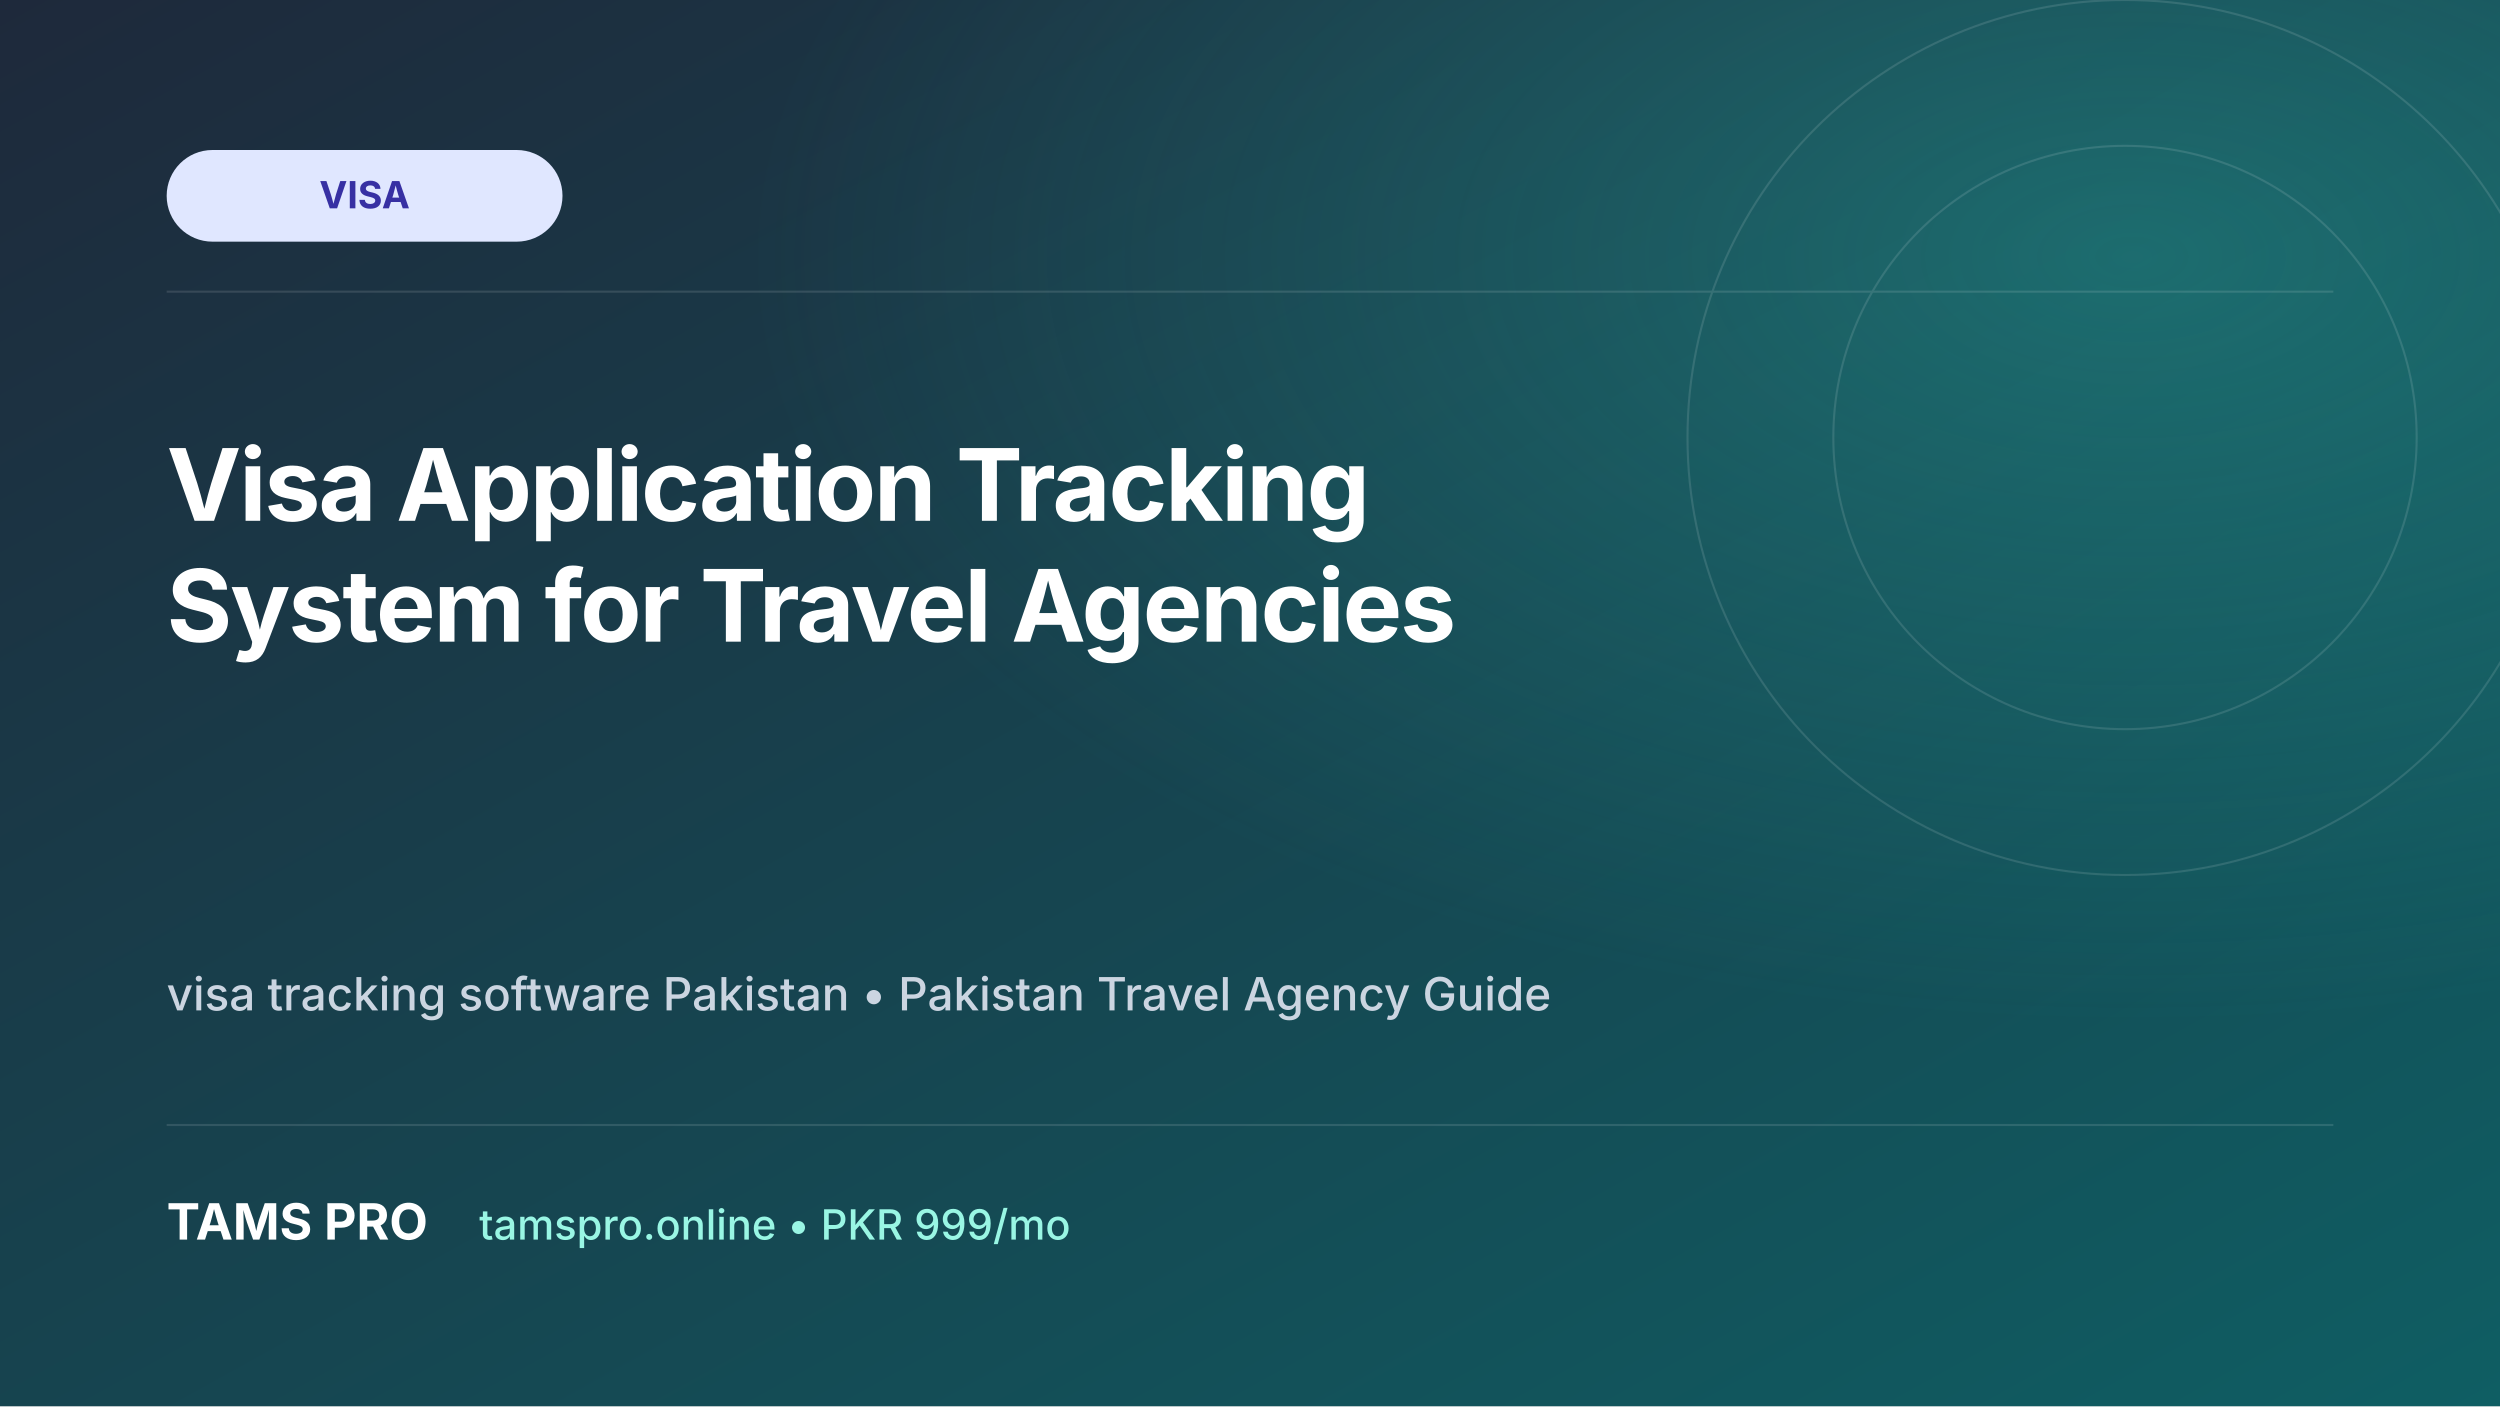
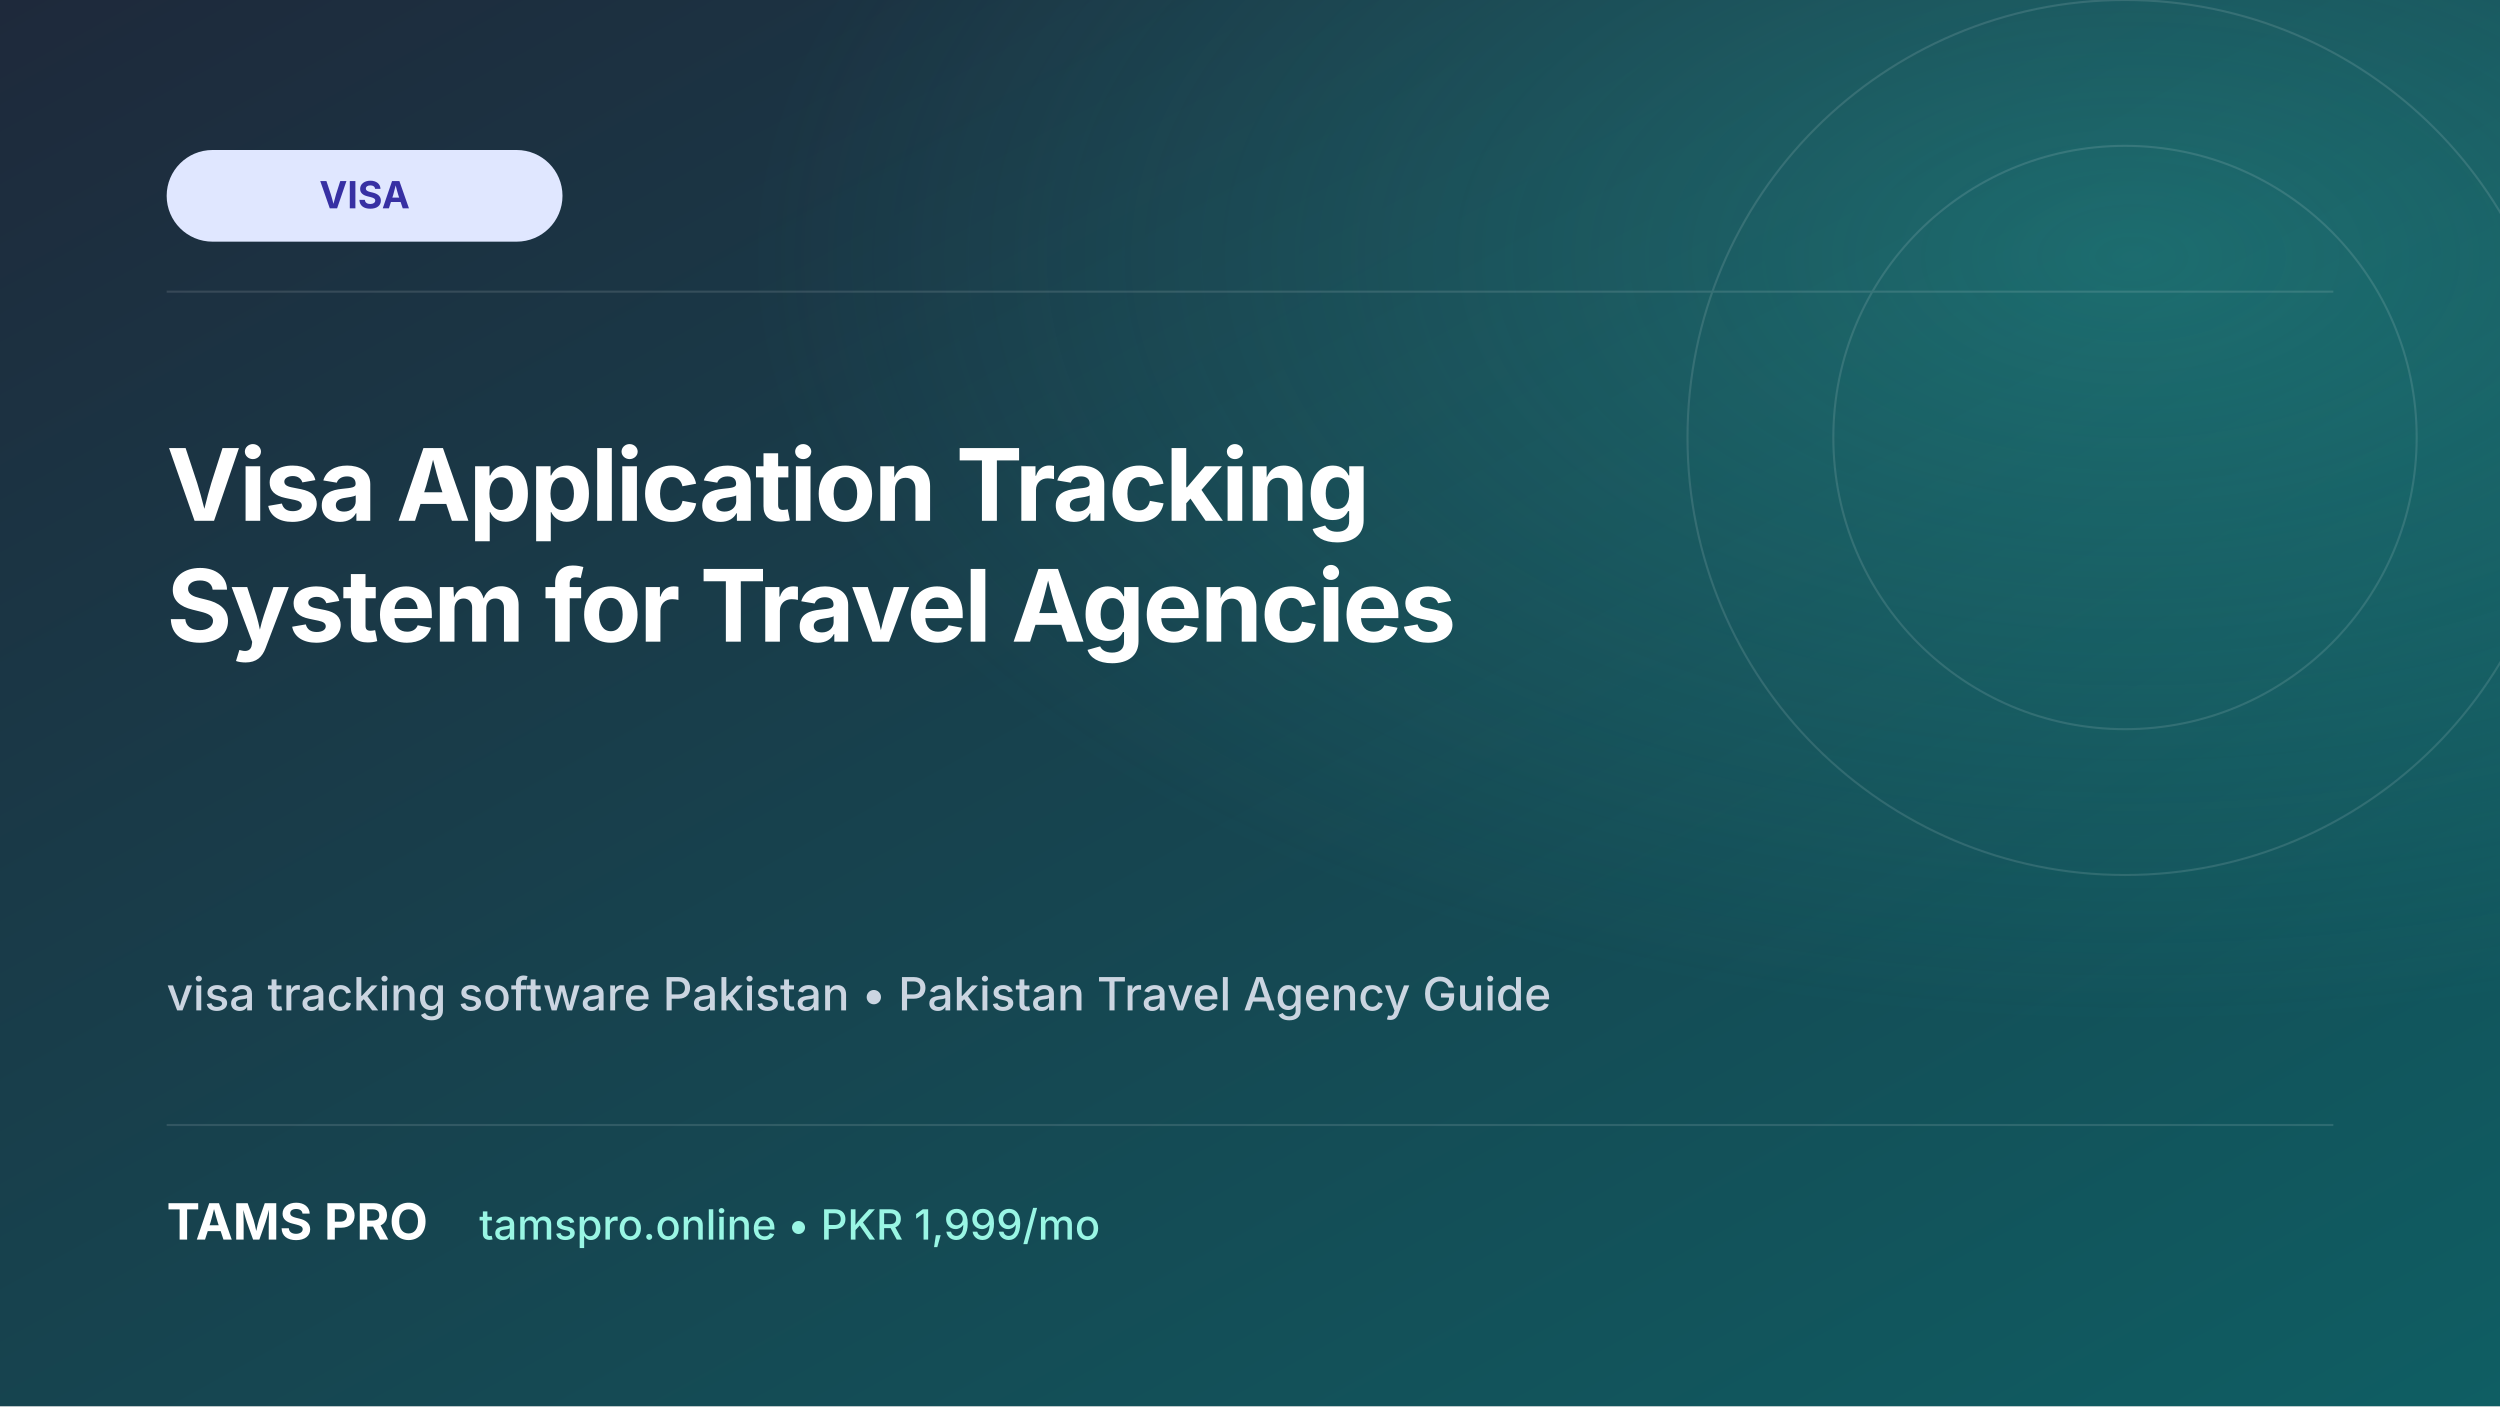
<svg xmlns="http://www.w3.org/2000/svg" viewBox="0 0 1200 675" width="1200" height="675" role="img" aria-label="Visa application tracking dashboard with submission dates, biometric alerts, and document statuses">
  <defs>
    <linearGradient id="bg-5" x1="0%" y1="0%" x2="100%" y2="100%">
      <stop offset="0%" stop-color="#1E293B" />
      <stop offset="100%" stop-color="#0F5E63" />
    </linearGradient>
    <radialGradient id="glow-5" cx="85%" cy="18%" r="55%">
      <stop offset="0%" stop-color="#2DD4BF" stop-opacity="0.28" />
      <stop offset="100%" stop-color="#2DD4BF" stop-opacity="0" />
    </radialGradient>
  </defs>
  <rect width="1200" height="675" fill="url(#bg-5)" />
  <rect width="1200" height="675" fill="url(#glow-5)" />
  <g opacity="0.12" stroke="#FFFFFF" stroke-width="1">
    <line x1="80" y1="140" x2="1120" y2="140" />
    <line x1="80" y1="540" x2="1120" y2="540" />
    <circle cx="1020" cy="210" r="140" fill="none" />
    <circle cx="1020" cy="210" r="210" fill="none" />
  </g>
  <rect x="80" y="72" width="190" height="44" rx="22" fill="#E0E7FF" />
  <text x="175" y="100" text-anchor="middle" font-family="Inter, system-ui, -apple-system, sans-serif" font-size="18" font-weight="700" fill="#3730A3">VISA</text>
  <text x="80" y="250" font-family="Plus Jakarta Sans, Inter, system-ui, sans-serif" font-size="48" font-weight="700" fill="#FFFFFF" letter-spacing="-0.02em">
    <tspan x="80" dy="0">Visa Application Tracking</tspan>
    <tspan x="80" dy="58">System for Travel Agencies</tspan>
  </text>
  <text x="80" y="485" font-family="Inter, system-ui, -apple-system, sans-serif" font-size="22" font-weight="500" fill="#CBD5E1">visa tracking software Pakistan • Pakistan Travel Agency Guide</text>
  <text x="80" y="595" font-family="Inter, system-ui, -apple-system, sans-serif" font-size="24" font-weight="700" fill="#FFFFFF">TAMS PRO</text>
-   <text x="230" y="595" font-family="Inter, system-ui, -apple-system, sans-serif" font-size="20" font-weight="500" fill="#99F6E4">tamspro.online • PKR 999/mo</text>
+   <text x="230" y="595" font-family="Inter, system-ui, -apple-system, sans-serif" font-size="20" font-weight="500" fill="#99F6E4">tamspro.online • PKR 1,999/mo</text>
</svg>
